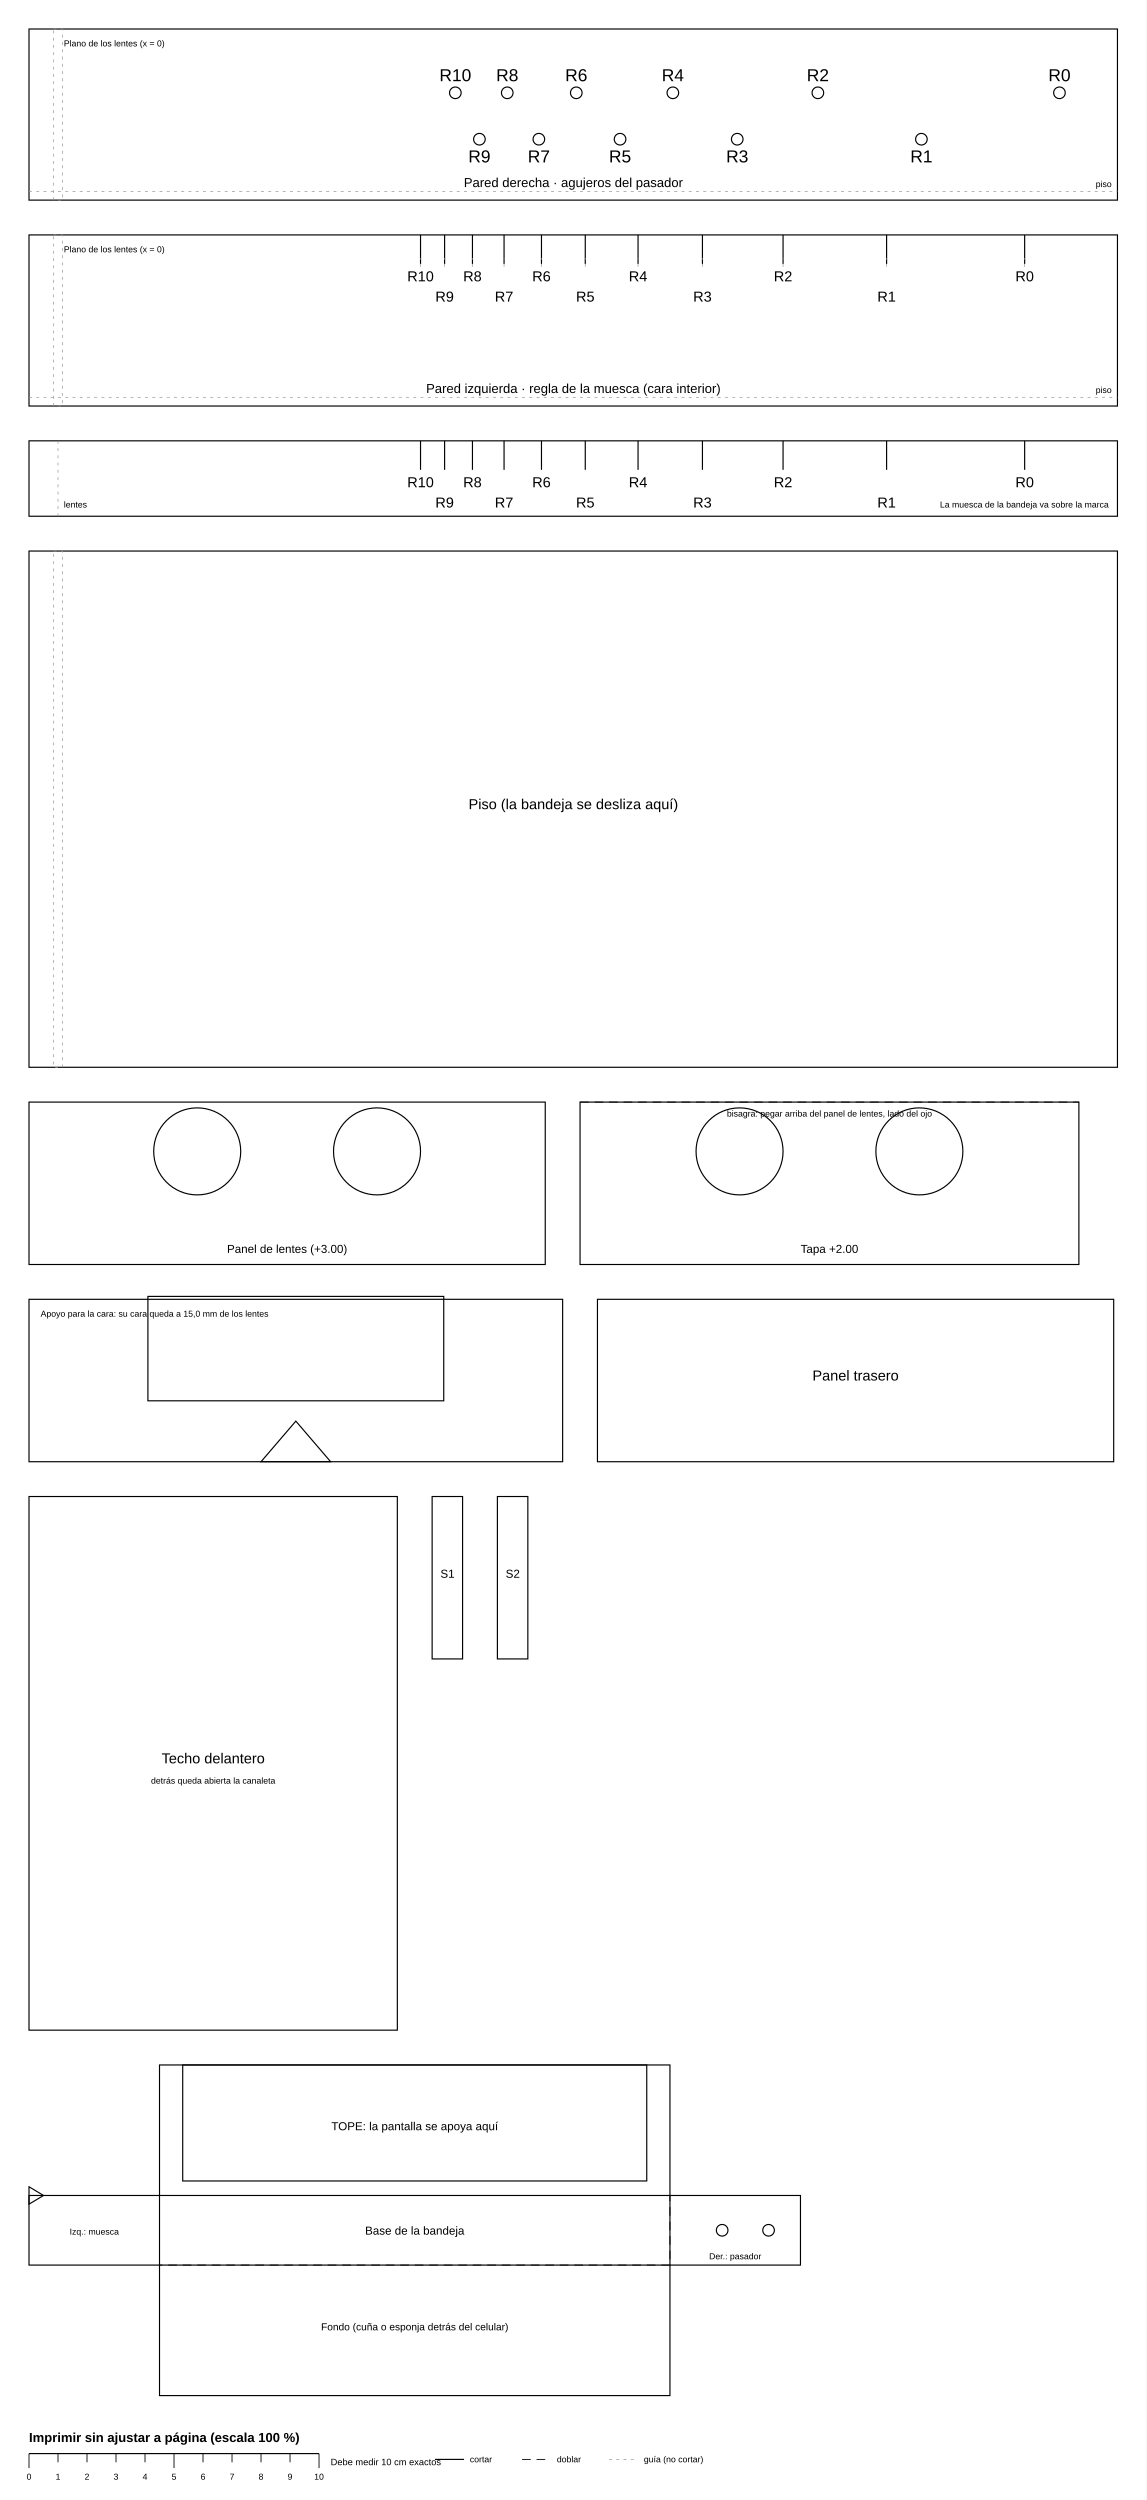
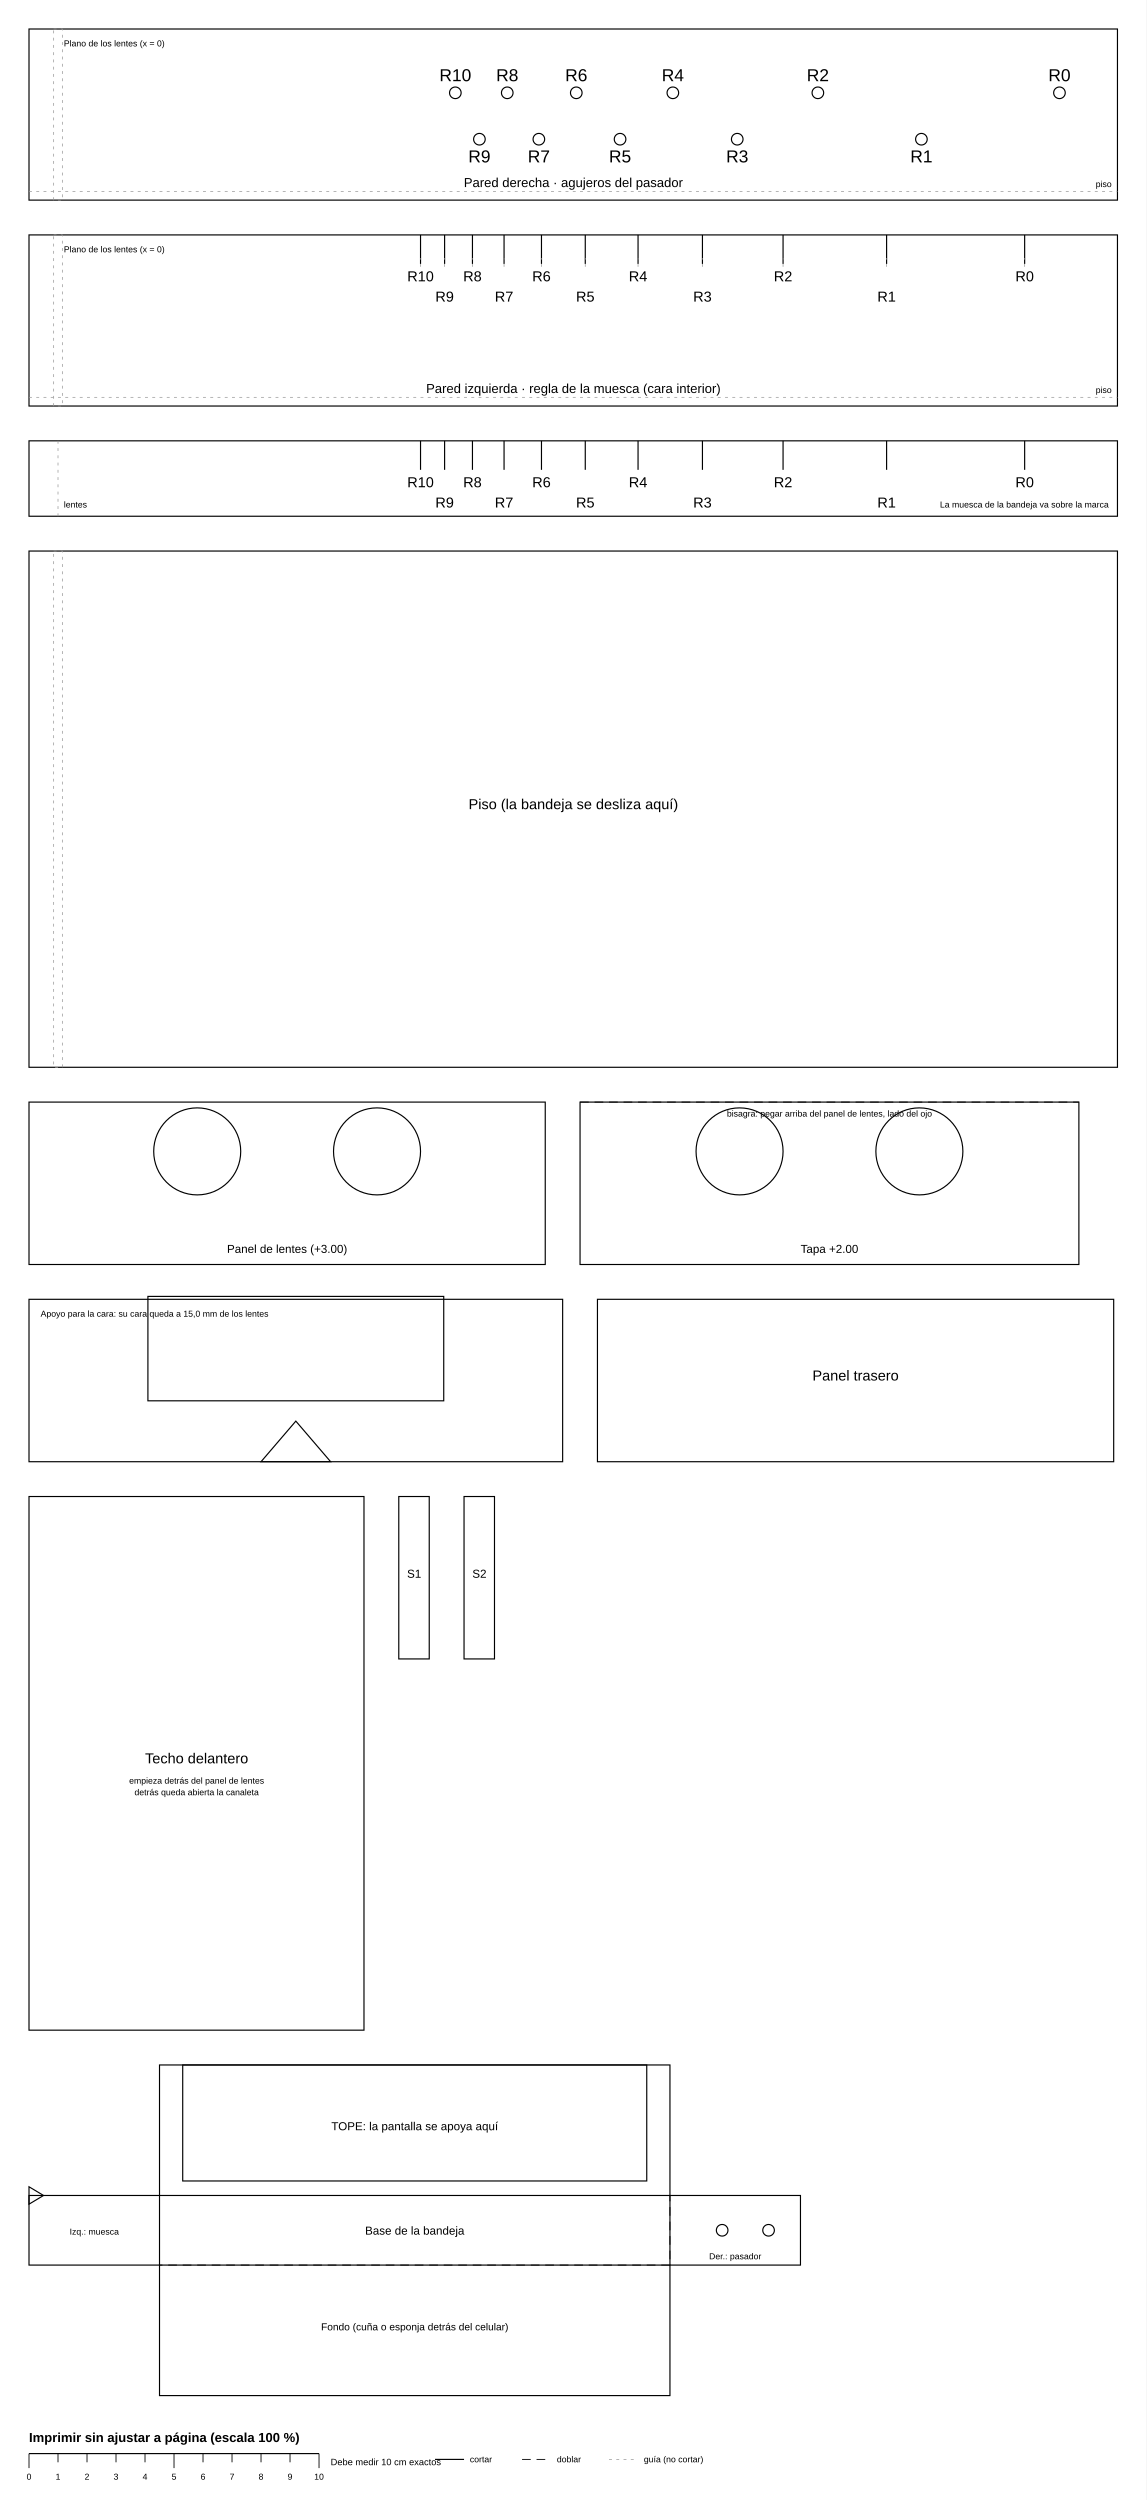
<svg xmlns="http://www.w3.org/2000/svg" width="395.3mm" height="862mm" viewBox="0 0 395.3 862">
  <rect x="0" y="0" width="395.3" height="862" fill="#fff" />
  <rect x="10" y="10" width="375.3" height="59" fill="none" stroke="#000" stroke-width="0.4" />
  <rect x="18.5" y="10" width="3" height="59" fill="none" stroke="#999" stroke-width="0.25" stroke-dasharray="1 1.5" />
  <text x="22" y="16" font-size="3" text-anchor="start" font-family="Arial, sans-serif">Plano de los lentes (x = 0)</text>
  <line x1="10" y1="66" x2="385.3" y2="66" fill="none" stroke="#999" stroke-width="0.25" stroke-dasharray="1 1.5" />
  <text x="383.3" y="64.5" font-size="3" text-anchor="end" font-family="Arial, sans-serif">piso</text>
  <text x="197.7" y="64.5" font-size="4.5" text-anchor="middle" font-family="Arial, sans-serif">Pared derecha · agujeros del pasador</text>
  <circle cx="365.3" cy="32" r="2" fill="none" stroke="#000" stroke-width="0.4" />
  <text x="365.3" y="28" font-size="6" text-anchor="middle" font-family="Arial, sans-serif">R0</text>
  <circle cx="317.7" cy="48" r="2" fill="none" stroke="#000" stroke-width="0.4" />
  <text x="317.7" y="56" font-size="6" text-anchor="middle" font-family="Arial, sans-serif">R1</text>
  <circle cx="282" cy="32" r="2" fill="none" stroke="#000" stroke-width="0.4" />
  <text x="282" y="28" font-size="6" text-anchor="middle" font-family="Arial, sans-serif">R2</text>
  <circle cx="254.2" cy="48" r="2" fill="none" stroke="#000" stroke-width="0.4" />
  <text x="254.2" y="56" font-size="6" text-anchor="middle" font-family="Arial, sans-serif">R3</text>
  <circle cx="232" cy="32" r="2" fill="none" stroke="#000" stroke-width="0.4" />
  <text x="232" y="28" font-size="6" text-anchor="middle" font-family="Arial, sans-serif">R4</text>
  <circle cx="213.8" cy="48" r="2" fill="none" stroke="#000" stroke-width="0.4" />
  <text x="213.8" y="56" font-size="6" text-anchor="middle" font-family="Arial, sans-serif">R5</text>
  <circle cx="198.7" cy="32" r="2" fill="none" stroke="#000" stroke-width="0.4" />
  <text x="198.7" y="28" font-size="6" text-anchor="middle" font-family="Arial, sans-serif">R6</text>
  <circle cx="185.8" cy="48" r="2" fill="none" stroke="#000" stroke-width="0.4" />
  <text x="185.8" y="56" font-size="6" text-anchor="middle" font-family="Arial, sans-serif">R7</text>
  <circle cx="174.9" cy="32" r="2" fill="none" stroke="#000" stroke-width="0.4" />
  <text x="174.9" y="28" font-size="6" text-anchor="middle" font-family="Arial, sans-serif">R8</text>
  <circle cx="165.3" cy="48" r="2" fill="none" stroke="#000" stroke-width="0.4" />
  <text x="165.3" y="56" font-size="6" text-anchor="middle" font-family="Arial, sans-serif">R9</text>
  <circle cx="157" cy="32" r="2" fill="none" stroke="#000" stroke-width="0.4" />
  <text x="157" y="28" font-size="6" text-anchor="middle" font-family="Arial, sans-serif">R10</text>
  <rect x="10" y="81" width="375.3" height="59" fill="none" stroke="#000" stroke-width="0.4" />
  <rect x="18.5" y="81" width="3" height="59" fill="none" stroke="#999" stroke-width="0.25" stroke-dasharray="1 1.5" />
  <text x="22" y="87" font-size="3" text-anchor="start" font-family="Arial, sans-serif">Plano de los lentes (x = 0)</text>
  <line x1="10" y1="137" x2="385.3" y2="137" fill="none" stroke="#999" stroke-width="0.25" stroke-dasharray="1 1.5" />
  <text x="383.3" y="135.5" font-size="3" text-anchor="end" font-family="Arial, sans-serif">piso</text>
  <text x="197.7" y="135.5" font-size="4.5" text-anchor="middle" font-family="Arial, sans-serif">Pared izquierda · regla de la muesca (cara interior)</text>
  <line x1="353.3" y1="81" x2="353.3" y2="91" fill="none" stroke="#000" stroke-width="0.4" />
  <text x="353.3" y="97" font-size="5" text-anchor="middle" font-family="Arial, sans-serif">R0</text>
  <line x1="353.3" y1="92" x2="353.3" y2="89" fill="none" stroke="#999" stroke-width="0.25" stroke-dasharray="1 1.5" />
  <line x1="305.7" y1="81" x2="305.7" y2="91" fill="none" stroke="#000" stroke-width="0.4" />
  <text x="305.7" y="104" font-size="5" text-anchor="middle" font-family="Arial, sans-serif">R1</text>
  <line x1="305.7" y1="92" x2="305.7" y2="89" fill="none" stroke="#999" stroke-width="0.25" stroke-dasharray="1 1.5" />
  <line x1="270" y1="81" x2="270" y2="91" fill="none" stroke="#000" stroke-width="0.4" />
  <text x="270" y="97" font-size="5" text-anchor="middle" font-family="Arial, sans-serif">R2</text>
  <line x1="270" y1="92" x2="270" y2="89" fill="none" stroke="#999" stroke-width="0.25" stroke-dasharray="1 1.5" />
  <line x1="242.2" y1="81" x2="242.2" y2="91" fill="none" stroke="#000" stroke-width="0.4" />
  <text x="242.2" y="104" font-size="5" text-anchor="middle" font-family="Arial, sans-serif">R3</text>
  <line x1="242.2" y1="92" x2="242.2" y2="89" fill="none" stroke="#999" stroke-width="0.25" stroke-dasharray="1 1.5" />
  <line x1="220" y1="81" x2="220" y2="91" fill="none" stroke="#000" stroke-width="0.4" />
  <text x="220" y="97" font-size="5" text-anchor="middle" font-family="Arial, sans-serif">R4</text>
  <line x1="220" y1="92" x2="220" y2="89" fill="none" stroke="#999" stroke-width="0.25" stroke-dasharray="1 1.5" />
  <line x1="201.8" y1="81" x2="201.8" y2="91" fill="none" stroke="#000" stroke-width="0.4" />
  <text x="201.8" y="104" font-size="5" text-anchor="middle" font-family="Arial, sans-serif">R5</text>
  <line x1="201.8" y1="92" x2="201.8" y2="89" fill="none" stroke="#999" stroke-width="0.25" stroke-dasharray="1 1.5" />
  <line x1="186.7" y1="81" x2="186.7" y2="91" fill="none" stroke="#000" stroke-width="0.4" />
  <text x="186.7" y="97" font-size="5" text-anchor="middle" font-family="Arial, sans-serif">R6</text>
  <line x1="186.7" y1="92" x2="186.7" y2="89" fill="none" stroke="#999" stroke-width="0.25" stroke-dasharray="1 1.5" />
  <line x1="173.8" y1="81" x2="173.8" y2="91" fill="none" stroke="#000" stroke-width="0.4" />
  <text x="173.8" y="104" font-size="5" text-anchor="middle" font-family="Arial, sans-serif">R7</text>
  <line x1="173.8" y1="92" x2="173.8" y2="89" fill="none" stroke="#999" stroke-width="0.25" stroke-dasharray="1 1.5" />
  <line x1="162.9" y1="81" x2="162.9" y2="91" fill="none" stroke="#000" stroke-width="0.4" />
  <text x="162.9" y="97" font-size="5" text-anchor="middle" font-family="Arial, sans-serif">R8</text>
  <line x1="162.9" y1="92" x2="162.9" y2="89" fill="none" stroke="#999" stroke-width="0.25" stroke-dasharray="1 1.5" />
  <line x1="153.3" y1="81" x2="153.3" y2="91" fill="none" stroke="#000" stroke-width="0.4" />
  <text x="153.3" y="104" font-size="5" text-anchor="middle" font-family="Arial, sans-serif">R9</text>
  <line x1="153.3" y1="92" x2="153.3" y2="89" fill="none" stroke="#999" stroke-width="0.25" stroke-dasharray="1 1.5" />
  <line x1="145" y1="81" x2="145" y2="91" fill="none" stroke="#000" stroke-width="0.4" />
  <text x="145" y="97" font-size="5" text-anchor="middle" font-family="Arial, sans-serif">R10</text>
  <line x1="145" y1="92" x2="145" y2="89" fill="none" stroke="#999" stroke-width="0.25" stroke-dasharray="1 1.5" />
  <rect x="10" y="152" width="375.3" height="26" fill="none" stroke="#000" stroke-width="0.4" />
  <line x1="20" y1="152" x2="20" y2="178" fill="none" stroke="#999" stroke-width="0.25" stroke-dasharray="1 1.5" />
  <text x="22" y="175" font-size="3" text-anchor="start" font-family="Arial, sans-serif">lentes</text>
  <line x1="353.3" y1="152" x2="353.3" y2="162" fill="none" stroke="#000" stroke-width="0.4" />
  <text x="353.3" y="168" font-size="5" text-anchor="middle" font-family="Arial, sans-serif">R0</text>
  <line x1="305.7" y1="152" x2="305.7" y2="162" fill="none" stroke="#000" stroke-width="0.4" />
  <text x="305.7" y="175" font-size="5" text-anchor="middle" font-family="Arial, sans-serif">R1</text>
  <line x1="270" y1="152" x2="270" y2="162" fill="none" stroke="#000" stroke-width="0.4" />
  <text x="270" y="168" font-size="5" text-anchor="middle" font-family="Arial, sans-serif">R2</text>
  <line x1="242.2" y1="152" x2="242.2" y2="162" fill="none" stroke="#000" stroke-width="0.4" />
  <text x="242.2" y="175" font-size="5" text-anchor="middle" font-family="Arial, sans-serif">R3</text>
  <line x1="220" y1="152" x2="220" y2="162" fill="none" stroke="#000" stroke-width="0.4" />
  <text x="220" y="168" font-size="5" text-anchor="middle" font-family="Arial, sans-serif">R4</text>
  <line x1="201.8" y1="152" x2="201.8" y2="162" fill="none" stroke="#000" stroke-width="0.4" />
  <text x="201.8" y="175" font-size="5" text-anchor="middle" font-family="Arial, sans-serif">R5</text>
  <line x1="186.7" y1="152" x2="186.7" y2="162" fill="none" stroke="#000" stroke-width="0.4" />
  <text x="186.7" y="168" font-size="5" text-anchor="middle" font-family="Arial, sans-serif">R6</text>
  <line x1="173.8" y1="152" x2="173.8" y2="162" fill="none" stroke="#000" stroke-width="0.4" />
  <text x="173.8" y="175" font-size="5" text-anchor="middle" font-family="Arial, sans-serif">R7</text>
  <line x1="162.9" y1="152" x2="162.9" y2="162" fill="none" stroke="#000" stroke-width="0.4" />
  <text x="162.9" y="168" font-size="5" text-anchor="middle" font-family="Arial, sans-serif">R8</text>
  <line x1="153.3" y1="152" x2="153.3" y2="162" fill="none" stroke="#000" stroke-width="0.4" />
  <text x="153.3" y="175" font-size="5" text-anchor="middle" font-family="Arial, sans-serif">R9</text>
  <line x1="145" y1="152" x2="145" y2="162" fill="none" stroke="#000" stroke-width="0.4" />
  <text x="145" y="168" font-size="5" text-anchor="middle" font-family="Arial, sans-serif">R10</text>
  <text x="382.3" y="175" font-size="3" text-anchor="end" font-family="Arial, sans-serif">La muesca de la bandeja va sobre la marca</text>
  <rect x="10" y="190" width="375.3" height="178" fill="none" stroke="#000" stroke-width="0.4" />
  <rect x="18.5" y="190" width="3" height="178" fill="none" stroke="#999" stroke-width="0.25" stroke-dasharray="1 1.5" />
  <text x="197.7" y="279" font-size="5" text-anchor="middle" font-family="Arial, sans-serif">Piso (la bandeja se desliza aquí)</text>
  <rect x="10" y="380" width="178" height="56" fill="none" stroke="#000" stroke-width="0.4" />
  <circle cx="68" cy="397" r="15" fill="none" stroke="#000" stroke-width="0.4" />
  <circle cx="130" cy="397" r="15" fill="none" stroke="#000" stroke-width="0.4" />
  <text x="99" y="432" font-size="4" text-anchor="middle" font-family="Arial, sans-serif">Panel de lentes (+3.00)</text>
  <rect x="200" y="380" width="172" height="56" fill="none" stroke="#000" stroke-width="0.4" />
  <circle cx="255" cy="397" r="15" fill="none" stroke="#000" stroke-width="0.4" />
  <circle cx="317" cy="397" r="15" fill="none" stroke="#000" stroke-width="0.4" />
  <text x="286" y="432" font-size="4" text-anchor="middle" font-family="Arial, sans-serif">Tapa +2.00</text>
  <line x1="200" y1="380" x2="372" y2="380" fill="none" stroke="#000" stroke-width="0.3" stroke-dasharray="3 2" />
  <text x="286" y="385" font-size="3" text-anchor="middle" font-family="Arial, sans-serif">bisagra: pegar arriba del panel de lentes, lado del ojo</text>
  <rect x="10" y="448" width="184" height="56" fill="none" stroke="#000" stroke-width="0.4" />
  <rect x="51" y="447" width="102" height="36" fill="none" stroke="#000" stroke-width="0.4" />
  <polygon points="90,504 102,490 114,504" fill="none" stroke="#000" stroke-width="0.4" />
  <text x="14" y="454" font-size="3" text-anchor="start" font-family="Arial, sans-serif">Apoyo para la cara: su cara queda a 15,0 mm de los lentes</text>
  <rect x="206" y="448" width="178" height="56" fill="none" stroke="#000" stroke-width="0.4" />
  <text x="295" y="476" font-size="5" text-anchor="middle" font-family="Arial, sans-serif">Panel trasero</text>
-   <rect x="10" y="516" width="127" height="184" fill="none" stroke="#000" stroke-width="0.4" />
-   <text x="73.5" y="608" font-size="5" text-anchor="middle" font-family="Arial, sans-serif">Techo delantero</text>
-   <text x="73.5" y="615" font-size="3" text-anchor="middle" font-family="Arial, sans-serif">detrás queda abierta la canaleta</text>
-   <rect x="149" y="516" width="10.5" height="56" fill="none" stroke="#000" stroke-width="0.4" />
-   <text x="154.3" y="544" font-size="4" text-anchor="middle" font-family="Arial, sans-serif">S1</text>
-   <rect x="171.5" y="516" width="10.5" height="56" fill="none" stroke="#000" stroke-width="0.4" />
-   <text x="176.8" y="544" font-size="4" text-anchor="middle" font-family="Arial, sans-serif">S2</text>
+   <rect x="10" y="516" width="115.5" height="184" fill="none" stroke="#000" stroke-width="0.4" />
+   <text x="67.8" y="608" font-size="5" text-anchor="middle" font-family="Arial, sans-serif">Techo delantero</text>
+   <text x="67.8" y="615" font-size="3" text-anchor="middle" font-family="Arial, sans-serif">empieza detrás del panel de lentes</text>
+   <text x="67.8" y="619" font-size="3" text-anchor="middle" font-family="Arial, sans-serif">detrás queda abierta la canaleta</text>
+   <rect x="137.5" y="516" width="10.5" height="56" fill="none" stroke="#000" stroke-width="0.4" />
+   <text x="142.8" y="544" font-size="4" text-anchor="middle" font-family="Arial, sans-serif">S1</text>
+   <rect x="160" y="516" width="10.5" height="56" fill="none" stroke="#000" stroke-width="0.4" />
+   <text x="165.3" y="544" font-size="4" text-anchor="middle" font-family="Arial, sans-serif">S2</text>
  <rect x="55" y="757" width="176" height="24" fill="none" stroke="#000" stroke-width="0.3" stroke-dasharray="3 2" />
  <text x="143" y="770.5" font-size="4" text-anchor="middle" font-family="Arial, sans-serif">Base de la bandeja</text>
  <rect x="55" y="712" width="176" height="45" fill="none" stroke="#000" stroke-width="0.4" />
  <rect x="63" y="712" width="160" height="40" fill="none" stroke="#000" stroke-width="0.4" />
  <text x="143" y="734.5" font-size="4" text-anchor="middle" font-family="Arial, sans-serif">TOPE: la pantalla se apoya aquí</text>
  <rect x="55" y="781" width="176" height="45" fill="none" stroke="#000" stroke-width="0.4" />
  <text x="143" y="803.5" font-size="3.5" text-anchor="middle" font-family="Arial, sans-serif">Fondo (cuña o esponja detrás del celular)</text>
  <rect x="10" y="757" width="45" height="24" fill="none" stroke="#000" stroke-width="0.4" />
  <polygon points="10,754 15,757 10,760" fill="none" stroke="#000" stroke-width="0.4" />
  <text x="32.5" y="770.5" font-size="3" text-anchor="middle" font-family="Arial, sans-serif">Izq.: muesca</text>
  <rect x="231" y="757" width="45" height="24" fill="none" stroke="#000" stroke-width="0.4" />
  <circle cx="265" cy="769" r="2" fill="none" stroke="#000" stroke-width="0.4" />
  <circle cx="249" cy="769" r="2" fill="none" stroke="#000" stroke-width="0.4" />
  <text x="253.5" y="779" font-size="3" text-anchor="middle" font-family="Arial, sans-serif">Der.: pasador</text>
  <text x="10" y="842" font-size="4.5" font-weight="bold" font-family="Arial, sans-serif">Imprimir sin ajustar a página (escala 100 %)</text>
  <line x1="10" y1="846" x2="110" y2="846" stroke="#000" stroke-width="0.4" />
  <line x1="10" y1="846" x2="10" y2="851" stroke="#000" stroke-width="0.3" />
  <text x="10" y="855" font-size="3" text-anchor="middle" font-family="Arial, sans-serif">0</text>
  <line x1="20" y1="846" x2="20" y2="849" stroke="#000" stroke-width="0.3" />
  <text x="20" y="855" font-size="3" text-anchor="middle" font-family="Arial, sans-serif">1</text>
  <line x1="30" y1="846" x2="30" y2="849" stroke="#000" stroke-width="0.3" />
  <text x="30" y="855" font-size="3" text-anchor="middle" font-family="Arial, sans-serif">2</text>
  <line x1="40" y1="846" x2="40" y2="849" stroke="#000" stroke-width="0.3" />
  <text x="40" y="855" font-size="3" text-anchor="middle" font-family="Arial, sans-serif">3</text>
  <line x1="50" y1="846" x2="50" y2="849" stroke="#000" stroke-width="0.3" />
  <text x="50" y="855" font-size="3" text-anchor="middle" font-family="Arial, sans-serif">4</text>
  <line x1="60" y1="846" x2="60" y2="851" stroke="#000" stroke-width="0.3" />
  <text x="60" y="855" font-size="3" text-anchor="middle" font-family="Arial, sans-serif">5</text>
  <line x1="70" y1="846" x2="70" y2="849" stroke="#000" stroke-width="0.3" />
  <text x="70" y="855" font-size="3" text-anchor="middle" font-family="Arial, sans-serif">6</text>
  <line x1="80" y1="846" x2="80" y2="849" stroke="#000" stroke-width="0.3" />
  <text x="80" y="855" font-size="3" text-anchor="middle" font-family="Arial, sans-serif">7</text>
  <line x1="90" y1="846" x2="90" y2="849" stroke="#000" stroke-width="0.3" />
  <text x="90" y="855" font-size="3" text-anchor="middle" font-family="Arial, sans-serif">8</text>
  <line x1="100" y1="846" x2="100" y2="849" stroke="#000" stroke-width="0.3" />
  <text x="100" y="855" font-size="3" text-anchor="middle" font-family="Arial, sans-serif">9</text>
  <line x1="110" y1="846" x2="110" y2="851" stroke="#000" stroke-width="0.3" />
  <text x="110" y="855" font-size="3" text-anchor="middle" font-family="Arial, sans-serif">10</text>
  <text x="114" y="850" font-size="3.2" font-family="Arial, sans-serif">Debe medir 10 cm exactos</text>
  <line x1="150" y1="848" x2="160" y2="848" fill="none" stroke="#000" stroke-width="0.4" />
  <text x="162" y="849" font-size="3" font-family="Arial, sans-serif">cortar</text>
  <line x1="180" y1="848" x2="190" y2="848" fill="none" stroke="#000" stroke-width="0.3" stroke-dasharray="3 2" />
  <text x="192" y="849" font-size="3" font-family="Arial, sans-serif">doblar</text>
  <line x1="210" y1="848" x2="220" y2="848" fill="none" stroke="#999" stroke-width="0.25" stroke-dasharray="1 1.5" />
  <text x="222" y="849" font-size="3" font-family="Arial, sans-serif">guía (no cortar)</text>
</svg>
